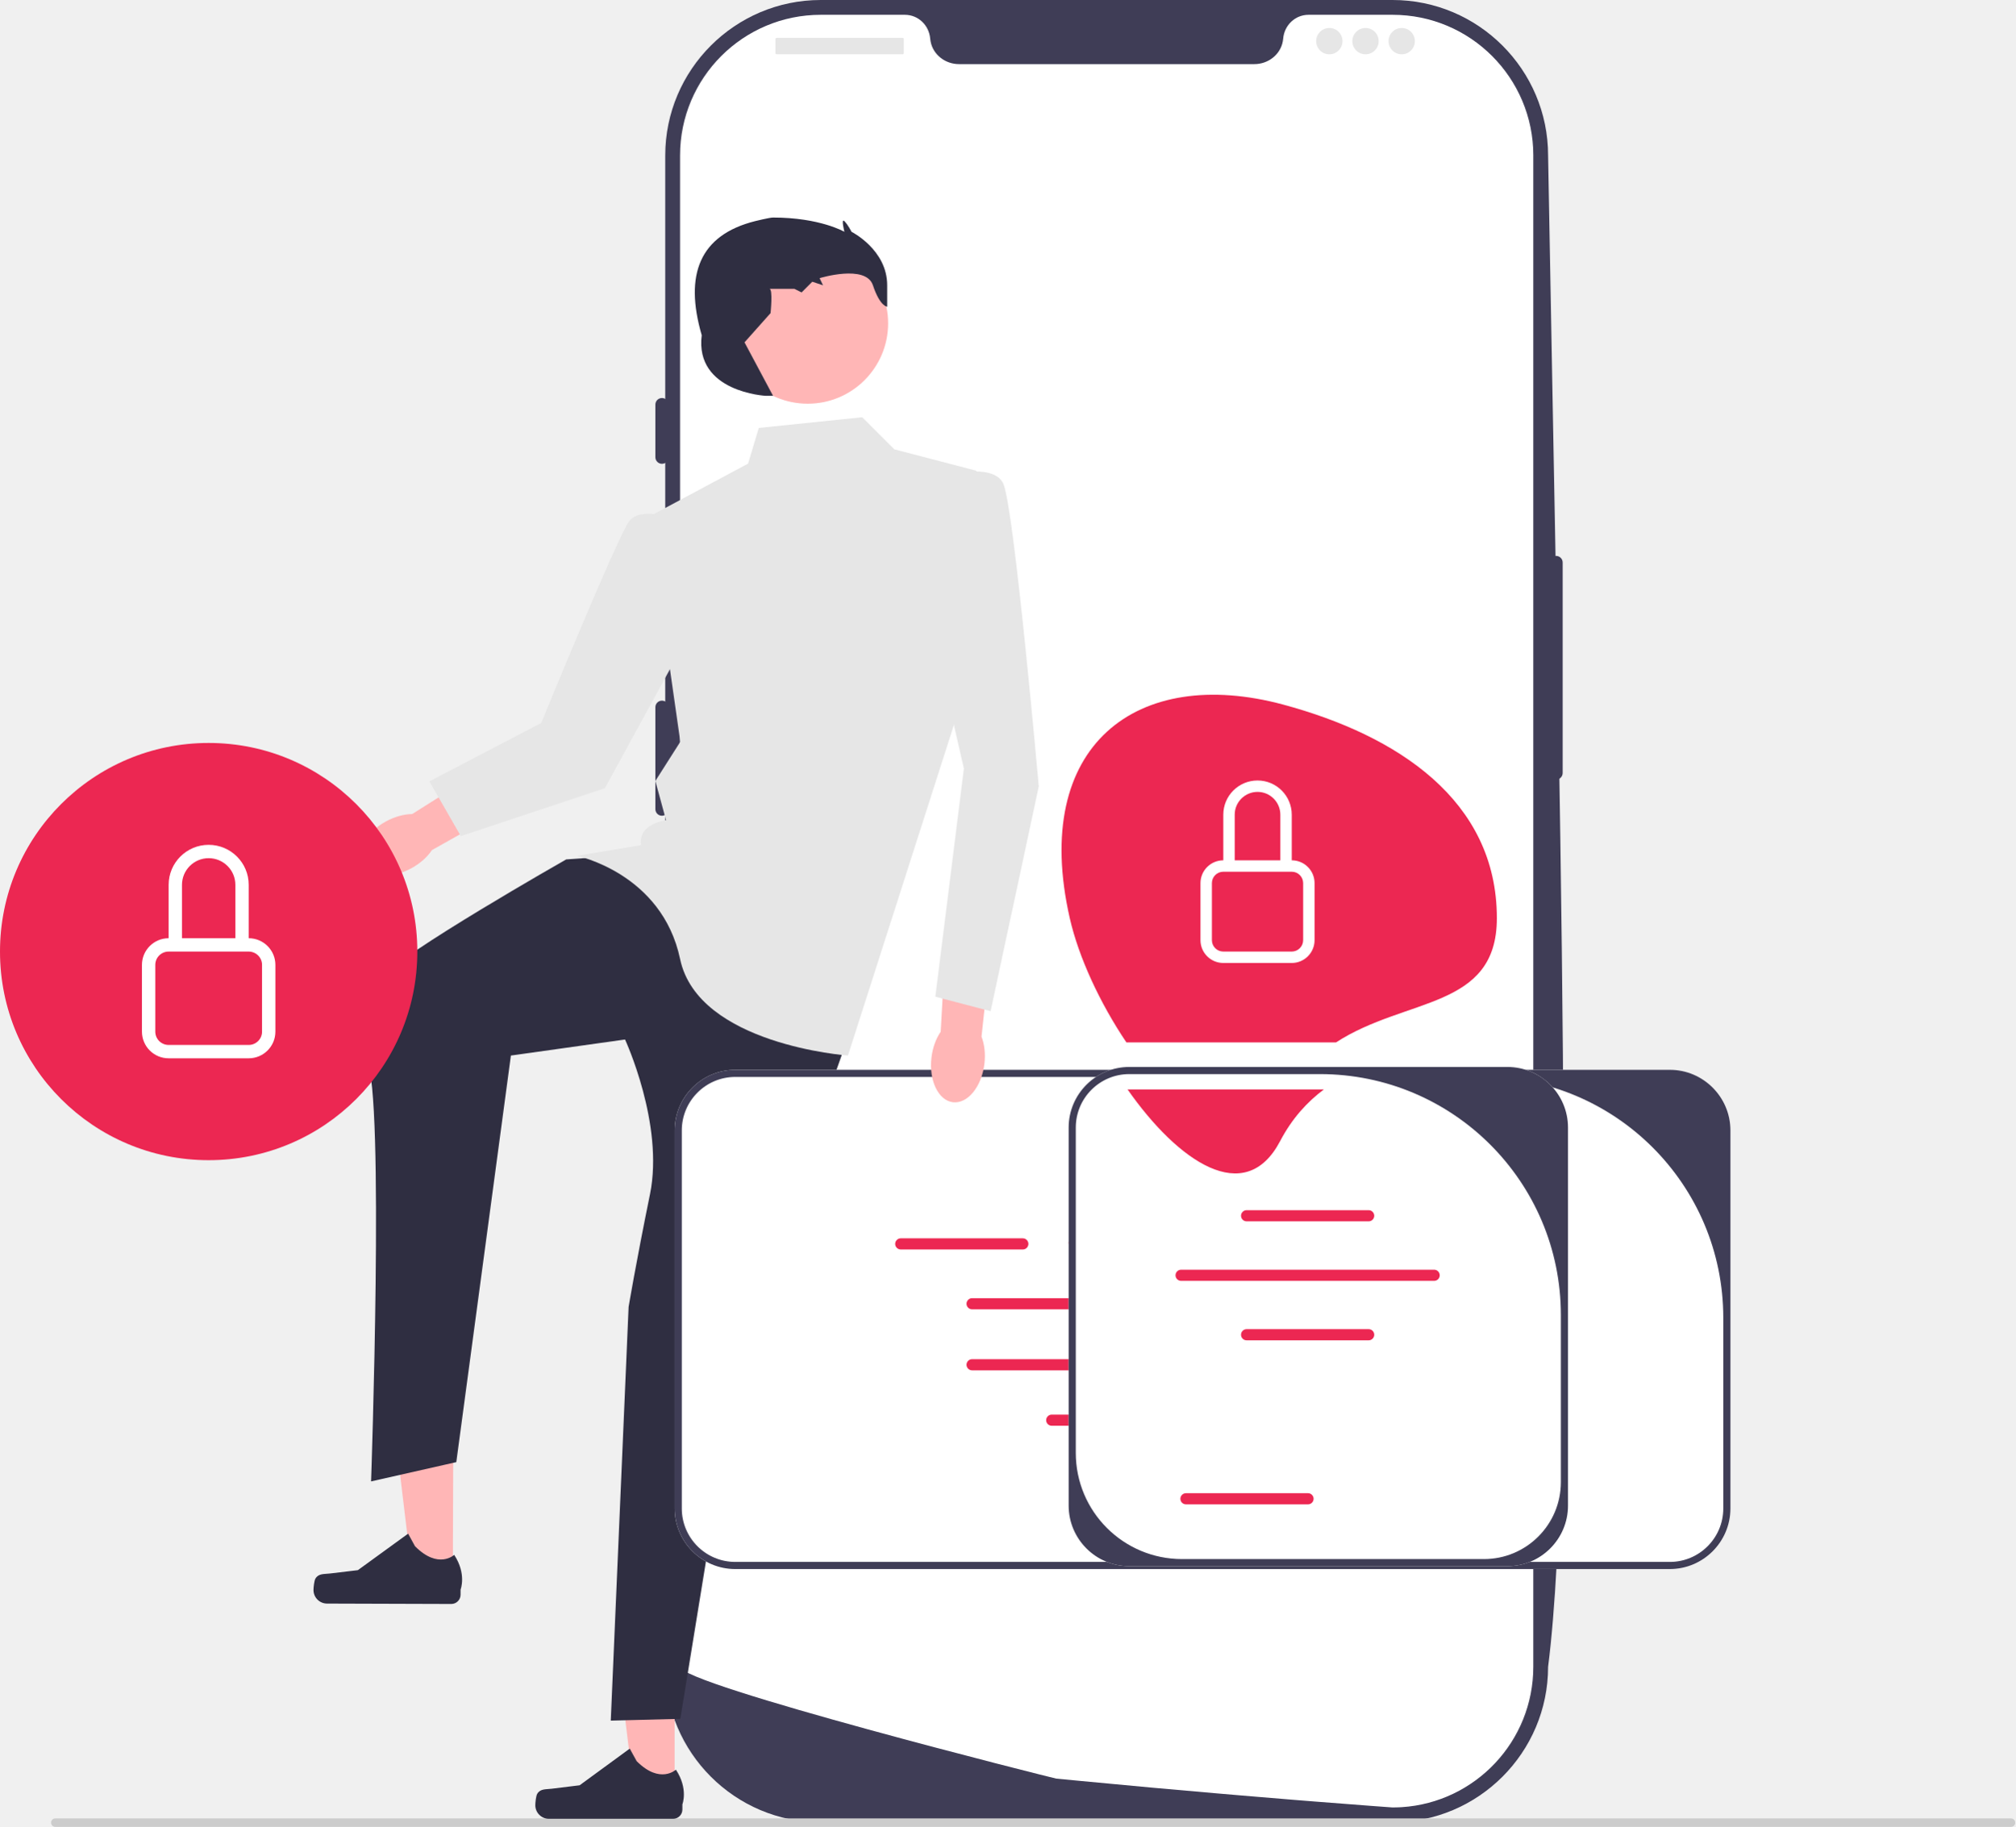
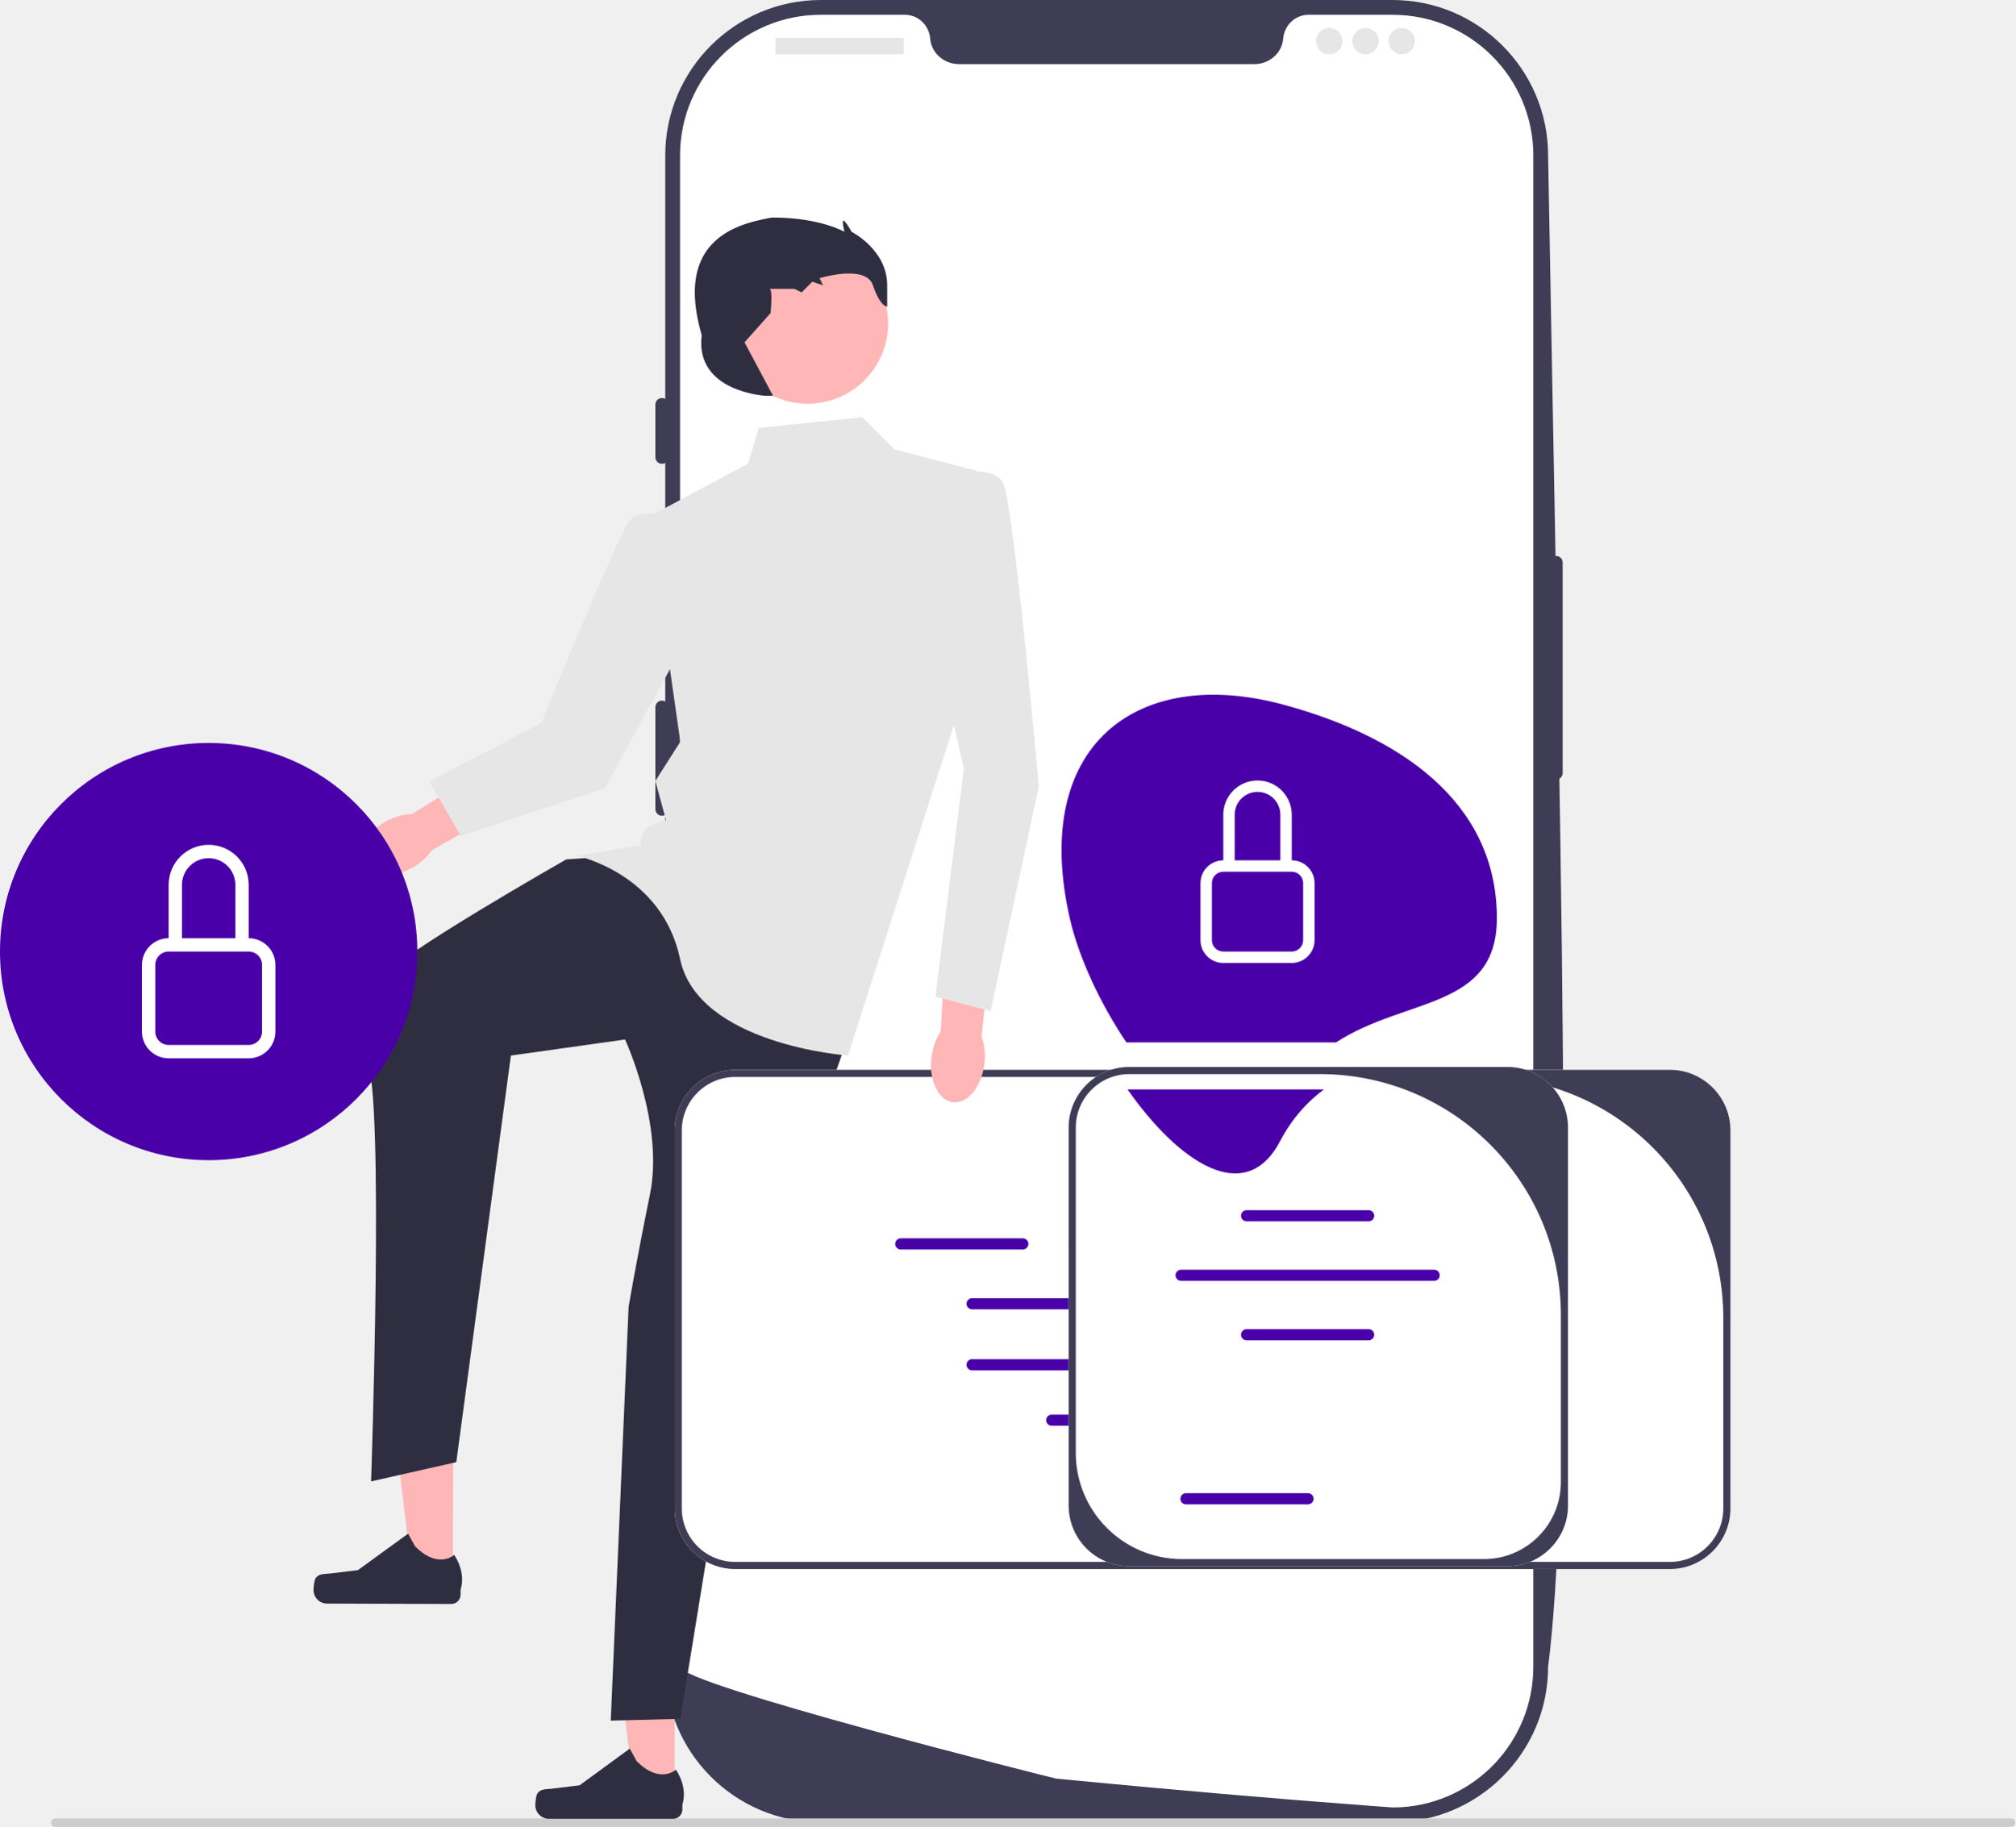
<svg xmlns="http://www.w3.org/2000/svg" width="564.984" height="512.296" viewBox="0 0 564.984 512.296">
  <g>
    <path d="M390.427,511.006H230.114c-24.045,0-43.607-19.562-43.607-43.607V43.607c0-24.045,19.562-43.607,43.607-43.607h160.312c24.044,0,43.606,19.562,43.606,43.607,2.984,170.182,8.073,360.758,0,423.792,0,24.045-19.562,43.607-43.606,43.607l-0,0Z" fill="#3f3d56" />
    <path d="M436.269,155.885c-1.017,0-1.845,.827-1.845,1.845v59.033c0,1.017,.827,1.845,1.845,1.845s1.845-.827,1.845-1.845v-59.033c0-1.017-.827-1.845-1.845-1.845Z" fill="#3f3d56" />
    <path d="M429.883,43.607V467.391c0,20.929-16.289,38.049-36.886,39.377h-.009c-.304,.018-.609,.037-.922,.046-.544,.028-1.088,.037-1.642,.037,0,0-2.029-.148-5.737-.424-3.745-.277-9.196-.692-15.994-1.236-2.038-.157-4.188-.332-6.457-.517-4.52-.369-9.482-.775-14.804-1.236-2.121-.175-4.317-.369-6.558-.563-11.456-.987-24.287-2.14-37.818-3.45-2.288-.212-4.594-.434-6.918-.664-.609-.065-105.477-26.427-105.477-31.371V43.607c0-21.796,17.664-39.46,39.46-39.46h23.558c3.763,0,6.789,2.933,7.112,6.687,.028,.249,.055,.498,.101,.747,.683,3.773,4.142,6.401,7.979,6.401h82.805c3.837,0,7.296-2.629,7.979-6.401,.046-.249,.074-.498,.102-.747,.323-3.754,3.348-6.687,7.112-6.687h23.558c21.796,0,39.46,17.664,39.46,39.46h-0Z" fill="#fff" />
    <path d="M185.585,111.61c-1.017,0-1.845,.827-1.845,1.845v14.758c0,1.017,.827,1.845,1.845,1.845s1.845-.827,1.845-1.845v-14.758c0-1.017-.827-1.845-1.845-1.845Z" fill="#3f3d56" />
    <path d="M185.585,155.885c-1.017,0-1.845,.827-1.845,1.845v28.594c0,1.017,.827,1.845,1.845,1.845s1.845-.827,1.845-1.845v-28.594c0-1.017-.827-1.845-1.845-1.845v0Z" fill="#3f3d56" />
    <path d="M185.585,196.47c-1.017,0-1.845,.827-1.845,1.845v28.594c0,1.017,.827,1.845,1.845,1.845s1.845-.827,1.845-1.845v-28.594c0-1.017-.827-1.845-1.845-1.845Z" fill="#3f3d56" />
    <rect x="217.408" y="10.608" width="35.973" height="4.612" rx=".31" ry=".31" fill="#e6e6e6" />
    <circle cx="372.694" cy="11.53" r="3.69" fill="#e6e6e6" />
    <circle cx="382.84" cy="11.53" r="3.69" fill="#e6e6e6" />
    <circle cx="392.987" cy="11.53" r="3.69" fill="#e6e6e6" />
  </g>
  <path d="M14.314,511.106c0,.66,.53,1.19,1.19,1.19H563.794c.66,0,1.19-.53,1.19-1.19,0-.66-.53-1.19-1.19-1.19H15.504c-.66,0-1.19,.53-1.19,1.19Z" fill="#ccc" />
  <g>
    <polygon points="189.133 503.29 177.89 503.289 172.541 459.92 189.136 459.921 189.133 503.29" fill="#ffb6b6" />
    <path d="M150.611,503.035h0c-.35,.59-.535,2.493-.535,3.178h0c0,2.108,1.709,3.816,3.816,3.816h34.821c1.438,0,2.603-1.166,2.603-2.603v-1.45s1.723-4.357-1.824-9.727c0,0-4.408,4.205-10.994-2.381l-1.942-3.518-14.059,10.282-7.793,.959c-1.705,.21-3.216-.033-4.093,1.444h-0v0Z" fill="#2f2e41" />
  </g>
  <g>
    <polygon points="126.954 443.052 115.71 443.015 110.499 399.629 127.094 399.683 126.954 443.052" fill="#ffb6b6" />
    <path d="M88.432,442.675h0c-.352,.589-.543,2.491-.545,3.177h0c-.007,2.108,1.696,3.822,3.804,3.828l34.82,.111c1.438,.005,2.607-1.157,2.612-2.595l.005-1.45s1.736-4.352-1.793-9.733c0,0-4.421,4.191-10.986-2.416l-1.931-3.525-14.092,10.237-7.796,.934c-1.706,.204-3.216-.043-4.098,1.431h-0Z" fill="#2f2e41" />
  </g>
  <path d="M172.734,240l-14,1s-47.396,26.947-51.396,32.947-9.5,14.5-4.5,23.5,1.195,117.973,1.195,117.973l23.893-5.405,15.308-114.015,32-4.5s11,23.732,7,43.366-6,31.634-6,31.634l-5,116,19.5-.5,17.5-107.5,30-85-39-46-26.5-3.5Z" fill="#2f2e41" />
  <path d="M241.734,117l-29,3-3,10-28,15,9,63-7,11,3,11s-8,1-7,7l-18,3s23.874,4.874,28.937,28.937,47.063,27.063,47.063,27.063l33-103,3-61-23-6-9-9Z" fill="#e6e6e6" />
  <circle cx="226.451" cy="90.661" r="22.544" fill="#ffb6b6" />
  <path d="M214.734,111h0s-20-1-18-17c-4.95-17.038-.569-28.101,15-32,0,0,4-1,5-1,13.153,0,20,4,20,4,0,0-1-3.961,0-2.98s2,2.98,2,2.98c0,0,10,5,10,15s0,6,0,6c0,0-2,0-4-6s-14.949-2-14.949-2l.949,2-3-1-3,3-2-1s-8,0-7,0,.303,6.796,.303,6.796l-7.303,8.204,8,15h-2Z" fill="#2f2e41" />
  <path d="M108.18,230.354c-5.693,3.107-8.706,8.563-6.728,12.186s8.196,4.041,13.889,.934c2.492-1.36,4.471-3.17,5.742-5.08l23.959-13.469-6.56-11.109-22.923,14.457c-2.294,.036-4.886,.721-7.379,2.081Z" fill="#ffb6b6" />
  <path d="M188.978,145.467s-9.392-3.576-12.628,.729-24.613,56.535-24.613,56.535l-31.364,16.38,8.82,15.359,40.387-13.446,26.647-48.733-7.249-26.823Z" fill="#e6e6e6" />
  <g>
    <path d="M485.149,316.998v106c0,9.374-7.626,17-17,17H206.149c-9.374,0-17-7.626-17-17v-106c0-9.374,7.626-17,17-17H468.149c9.374,0,17,7.626,17,17Z" fill="#fff" />
    <path d="M485.149,316.998v106c0,9.374-7.626,17-17,17H206.149c-9.374,0-17-7.626-17-17v-106c0-9.374,7.626-17,17-17H468.149c9.374,0,17,7.626,17,17Zm-17,121c8.284,0,15-6.716,15-15v-53.441c0-37.312-30.247-67.559-67.559-67.559H206.149c-8.284,0-15,6.716-15,15v106c0,8.284,6.716,15,15,15H468.149Z" fill="#3f3d56" />
    <g>
-       <path d="M306.76,364.039h-34.221c-.863,0-1.565,.702-1.565,1.564s.702,1.565,1.565,1.565h34.221c.863,0,1.564-.702,1.564-1.565s-.702-1.564-1.564-1.564Z" fill="#ec2752" />
-       <path d="M358.76,364.039h-34.221c-.863,0-1.565,.702-1.565,1.564s.702,1.565,1.565,1.565h34.221c.863,0,1.564-.702,1.564-1.565s-.702-1.564-1.564-1.564Z" fill="#ec2752" />
+       <path d="M306.76,364.039h-34.221c-.863,0-1.565,.702-1.565,1.564s.702,1.565,1.565,1.565h34.221c.863,0,1.564-.702,1.564-1.565s-.702-1.564-1.564-1.564Z" fill="#4900A8" />
+       <path d="M358.76,364.039h-34.221c-.863,0-1.565,.702-1.565,1.564s.702,1.565,1.565,1.565h34.221c.863,0,1.564-.702,1.564-1.565s-.702-1.564-1.564-1.564Z" fill="#4900A8" />
    </g>
    <g>
-       <path d="M306.76,381.145h-34.221c-.863,0-1.565,.702-1.565,1.564s.702,1.565,1.565,1.565h34.221c.863,0,1.564-.702,1.564-1.565s-.702-1.564-1.564-1.564Z" fill="#ec2752" />
-       <path d="M358.76,381.145h-34.221c-.863,0-1.565,.702-1.565,1.564s.702,1.565,1.565,1.565h34.221c.863,0,1.564-.702,1.564-1.565s-.702-1.564-1.564-1.564Z" fill="#ec2752" />
-       <path d="M412.324,382.71c0-.863-.702-1.564-1.564-1.564h-34.221c-.863,0-1.565,.702-1.565,1.564s.702,1.565,1.565,1.565h34.221c.863,0,1.564-.702,1.564-1.565Z" fill="#ec2752" />
+       <path d="M306.76,381.145h-34.221c-.863,0-1.565,.702-1.565,1.564s.702,1.565,1.565,1.565h34.221c.863,0,1.564-.702,1.564-1.565s-.702-1.564-1.564-1.564Z" fill="#4900A8" />
+       <path d="M358.76,381.145h-34.221c-.863,0-1.565,.702-1.565,1.564s.702,1.565,1.565,1.565h34.221c.863,0,1.564-.702,1.564-1.565s-.702-1.564-1.564-1.564Z" fill="#4900A8" />
+       <path d="M412.324,382.71c0-.863-.702-1.564-1.564-1.564h-34.221c-.863,0-1.565,.702-1.565,1.564s.702,1.565,1.565,1.565h34.221c.863,0,1.564-.702,1.564-1.565Z" fill="#4900A8" />
    </g>
    <g>
-       <path d="M286.76,350.381c.863,0,1.564-.702,1.564-1.565s-.702-1.564-1.564-1.564h-34.221c-.863,0-1.565,.702-1.565,1.564s.702,1.565,1.565,1.565h34.221Z" fill="#ec2752" />
-       <path d="M387.539,349.744h34.221c.863,0,1.564-.702,1.564-1.565s-.702-1.564-1.564-1.564h-34.221c-.863,0-1.565,.702-1.565,1.564s.702,1.565,1.565,1.565Z" fill="#ec2752" />
-       <path d="M301.176,350.073h70.947c.863,0,1.564-.702,1.564-1.565s-.702-1.564-1.564-1.564h-70.947c-.863,0-1.565,.702-1.565,1.564s.702,1.565,1.565,1.565Z" fill="#ec2752" />
+       <path d="M286.76,350.381c.863,0,1.564-.702,1.564-1.565s-.702-1.564-1.564-1.564h-34.221c-.863,0-1.565,.702-1.565,1.564s.702,1.565,1.565,1.565h34.221Z" fill="#4900A8" />
+       <path d="M387.539,349.744h34.221c.863,0,1.564-.702,1.564-1.565s-.702-1.564-1.564-1.564h-34.221c-.863,0-1.565,.702-1.565,1.564s.702,1.565,1.565,1.565Z" fill="#4900A8" />
+       <path d="M301.176,350.073h70.947c.863,0,1.564-.702,1.564-1.565s-.702-1.564-1.564-1.564h-70.947c-.863,0-1.565,.702-1.565,1.564s.702,1.565,1.565,1.565Z" fill="#4900A8" />
    </g>
-     <path d="M329.09,396.687h-34.221c-.863,0-1.565,.702-1.565,1.564s.702,1.565,1.565,1.565h34.221c.863,0,1.564-.702,1.564-1.565s-.702-1.564-1.564-1.564Z" fill="#ec2752" />
+     <path d="M329.09,396.687h-34.221c-.863,0-1.565,.702-1.565,1.564s.702,1.565,1.565,1.565h34.221c.863,0,1.564-.702,1.564-1.565s-.702-1.564-1.564-1.564Z" fill="#4900A8" />
    <g>
      <path d="M439.611,316.199v106c0,9.374-7.626,17-17,17h-106c-9.374,0-17-7.626-17-17v-106c0-9.374,7.626-17,17-17h106c9.374,0,17,7.626,17,17Z" fill="#fff" />
      <path d="M439.611,316.199v106c0,9.374-7.626,17-17,17h-106c-9.374,0-17-7.626-17-17v-106c0-9.374,7.626-17,17-17h106c9.374,0,17,7.626,17,17Zm-23.576,121c11.916,0,21.576-9.66,21.576-21.576v-46.865c0-37.312-30.247-67.559-67.559-67.559h-53.441c-8.284,0-15,6.716-15,15v91.211c0,16.452,13.337,29.789,29.789,29.789h84.635v0h-0Z" fill="#3f3d56" />
-       <path d="M383.722,342.491h-34.221c-.863,0-1.565-.702-1.565-1.565s.702-1.564,1.565-1.564h34.221c.863,0,1.564,.702,1.564,1.564s-.702,1.565-1.564,1.565v0Z" fill="#ec2752" />
-       <path d="M383.722,375.855h-34.221c-.863,0-1.565-.702-1.565-1.565s.702-1.564,1.565-1.564h34.221c.863,0,1.564,.702,1.564,1.564s-.702,1.565-1.564,1.565v0Z" fill="#ec2752" />
-       <path d="M366.722,421.855h-34.221c-.863,0-1.565-.702-1.565-1.565s.702-1.564,1.565-1.564h34.221c.863,0,1.564,.702,1.564,1.564s-.702,1.565-1.564,1.565v0Z" fill="#ec2752" />
-       <path d="M402.085,359.184h-70.947c-.863,0-1.565-.702-1.565-1.565s.702-1.564,1.565-1.564h70.947c.863,0,1.564,.702,1.564,1.564s-.702,1.565-1.564,1.565v0Z" fill="#ec2752" />
+       <path d="M383.722,342.491h-34.221c-.863,0-1.565-.702-1.565-1.565s.702-1.564,1.565-1.564h34.221c.863,0,1.564,.702,1.564,1.564s-.702,1.565-1.564,1.565v0Z" fill="#4900A8" />
+       <path d="M383.722,375.855h-34.221c-.863,0-1.565-.702-1.565-1.565s.702-1.564,1.565-1.564h34.221c.863,0,1.564,.702,1.564,1.564s-.702,1.565-1.564,1.565v0Z" fill="#4900A8" />
+       <path d="M366.722,421.855h-34.221c-.863,0-1.565-.702-1.565-1.565s.702-1.564,1.565-1.564h34.221c.863,0,1.564,.702,1.564,1.564s-.702,1.565-1.564,1.565v0Z" fill="#4900A8" />
+       <path d="M402.085,359.184h-70.947c-.863,0-1.565-.702-1.565-1.565s.702-1.564,1.565-1.564h70.947c.863,0,1.564,.702,1.564,1.564s-.702,1.565-1.564,1.565v0Z" fill="#4900A8" />
    </g>
    <g>
      <g>
-         <path d="M419.667,257.462c0-33.067-27.948-51.258-59.873-59.873-40.931-11.046-70.908,11.306-59.873,59.873,2.501,11.007,8.482,23.863,15.886,34.86h58.754c19.626-12.777,45.106-9.194,45.106-34.86Z" fill="#ec2752" />
-         <path d="M358.914,319.972c3.342-6.371,7.579-10.968,12.248-14.467h-55.03c14.164,20.232,32.947,33.217,42.782,14.467Z" fill="#ec2752" />
+         <path d="M419.667,257.462c0-33.067-27.948-51.258-59.873-59.873-40.931-11.046-70.908,11.306-59.873,59.873,2.501,11.007,8.482,23.863,15.886,34.86h58.754c19.626-12.777,45.106-9.194,45.106-34.86Z" fill="#4900A8" />
+         <path d="M358.914,319.972c3.342-6.371,7.579-10.968,12.248-14.467h-55.03c14.164,20.232,32.947,33.217,42.782,14.467Z" fill="#4900A8" />
      </g>
      <path d="M352.564,222.062c3.533,0,6.397,2.864,6.397,6.397v12.794h-12.794v-12.794c0-3.533,2.864-6.397,6.397-6.397Zm9.595,19.19v-12.794c0-5.299-4.296-9.595-9.595-9.595s-9.595,4.296-9.595,9.595v12.794c-3.533,0-6.397,2.864-6.397,6.397v15.992c0,3.533,2.864,6.397,6.397,6.397h19.19c3.533,0,6.397-2.864,6.397-6.397v-15.992c0-3.533-2.864-6.397-6.397-6.397h0Zm-19.19,3.198h19.19c1.766,0,3.198,1.432,3.198,3.198v15.992c0,1.766-1.432,3.198-3.198,3.198h-19.19c-1.766,0-3.198-1.432-3.198-3.198v-15.992c0-1.766,1.432-3.198,3.198-3.198Z" fill="#fff" />
    </g>
  </g>
  <path d="M261.15,296.543c-.771,6.44,1.926,12.059,6.024,12.549s8.046-4.332,8.817-10.772c.338-2.819,.011-5.481-.808-7.624l2.926-27.329-12.854-1.1-1.52,27.058c-1.301,1.889-2.247,4.398-2.585,7.217Z" fill="#ffb6b6" />
  <path d="M264.234,133.5s14-4,17,2,10,85,10,85l-13.5,63.059-15.5-4.059,8-64-11-48,5-34Z" fill="#e6e6e6" />
  <g>
-     <circle cx="58.5" cy="266.84" r="58.5" fill="#ec2752" />
+     <circle cx="58.5" cy="266.84" r="58.5" fill="#4900A8" />
    <path d="M58.5,240.651c4.133,0,7.483,3.35,7.483,7.483v14.965h-14.965v-14.965c0-4.133,3.35-7.483,7.483-7.483Zm11.224,22.448v-14.965c0-6.199-5.025-11.224-11.224-11.224s-11.224,5.025-11.224,11.224v14.965c-4.133,0-7.483,3.35-7.483,7.483v18.706c0,4.133,3.35,7.483,7.483,7.483h22.448c4.133,0,7.483-3.35,7.483-7.483v-18.706c0-4.133-3.35-7.483-7.483-7.483h0Zm-22.448,3.741h22.448c2.066,0,3.741,1.675,3.741,3.741v18.706c0,2.066-1.675,3.741-3.741,3.741h-22.448c-2.066,0-3.741-1.675-3.741-3.741v-18.706c0-2.066,1.675-3.741,3.741-3.741Z" fill="#fff" />
  </g>
</svg>
